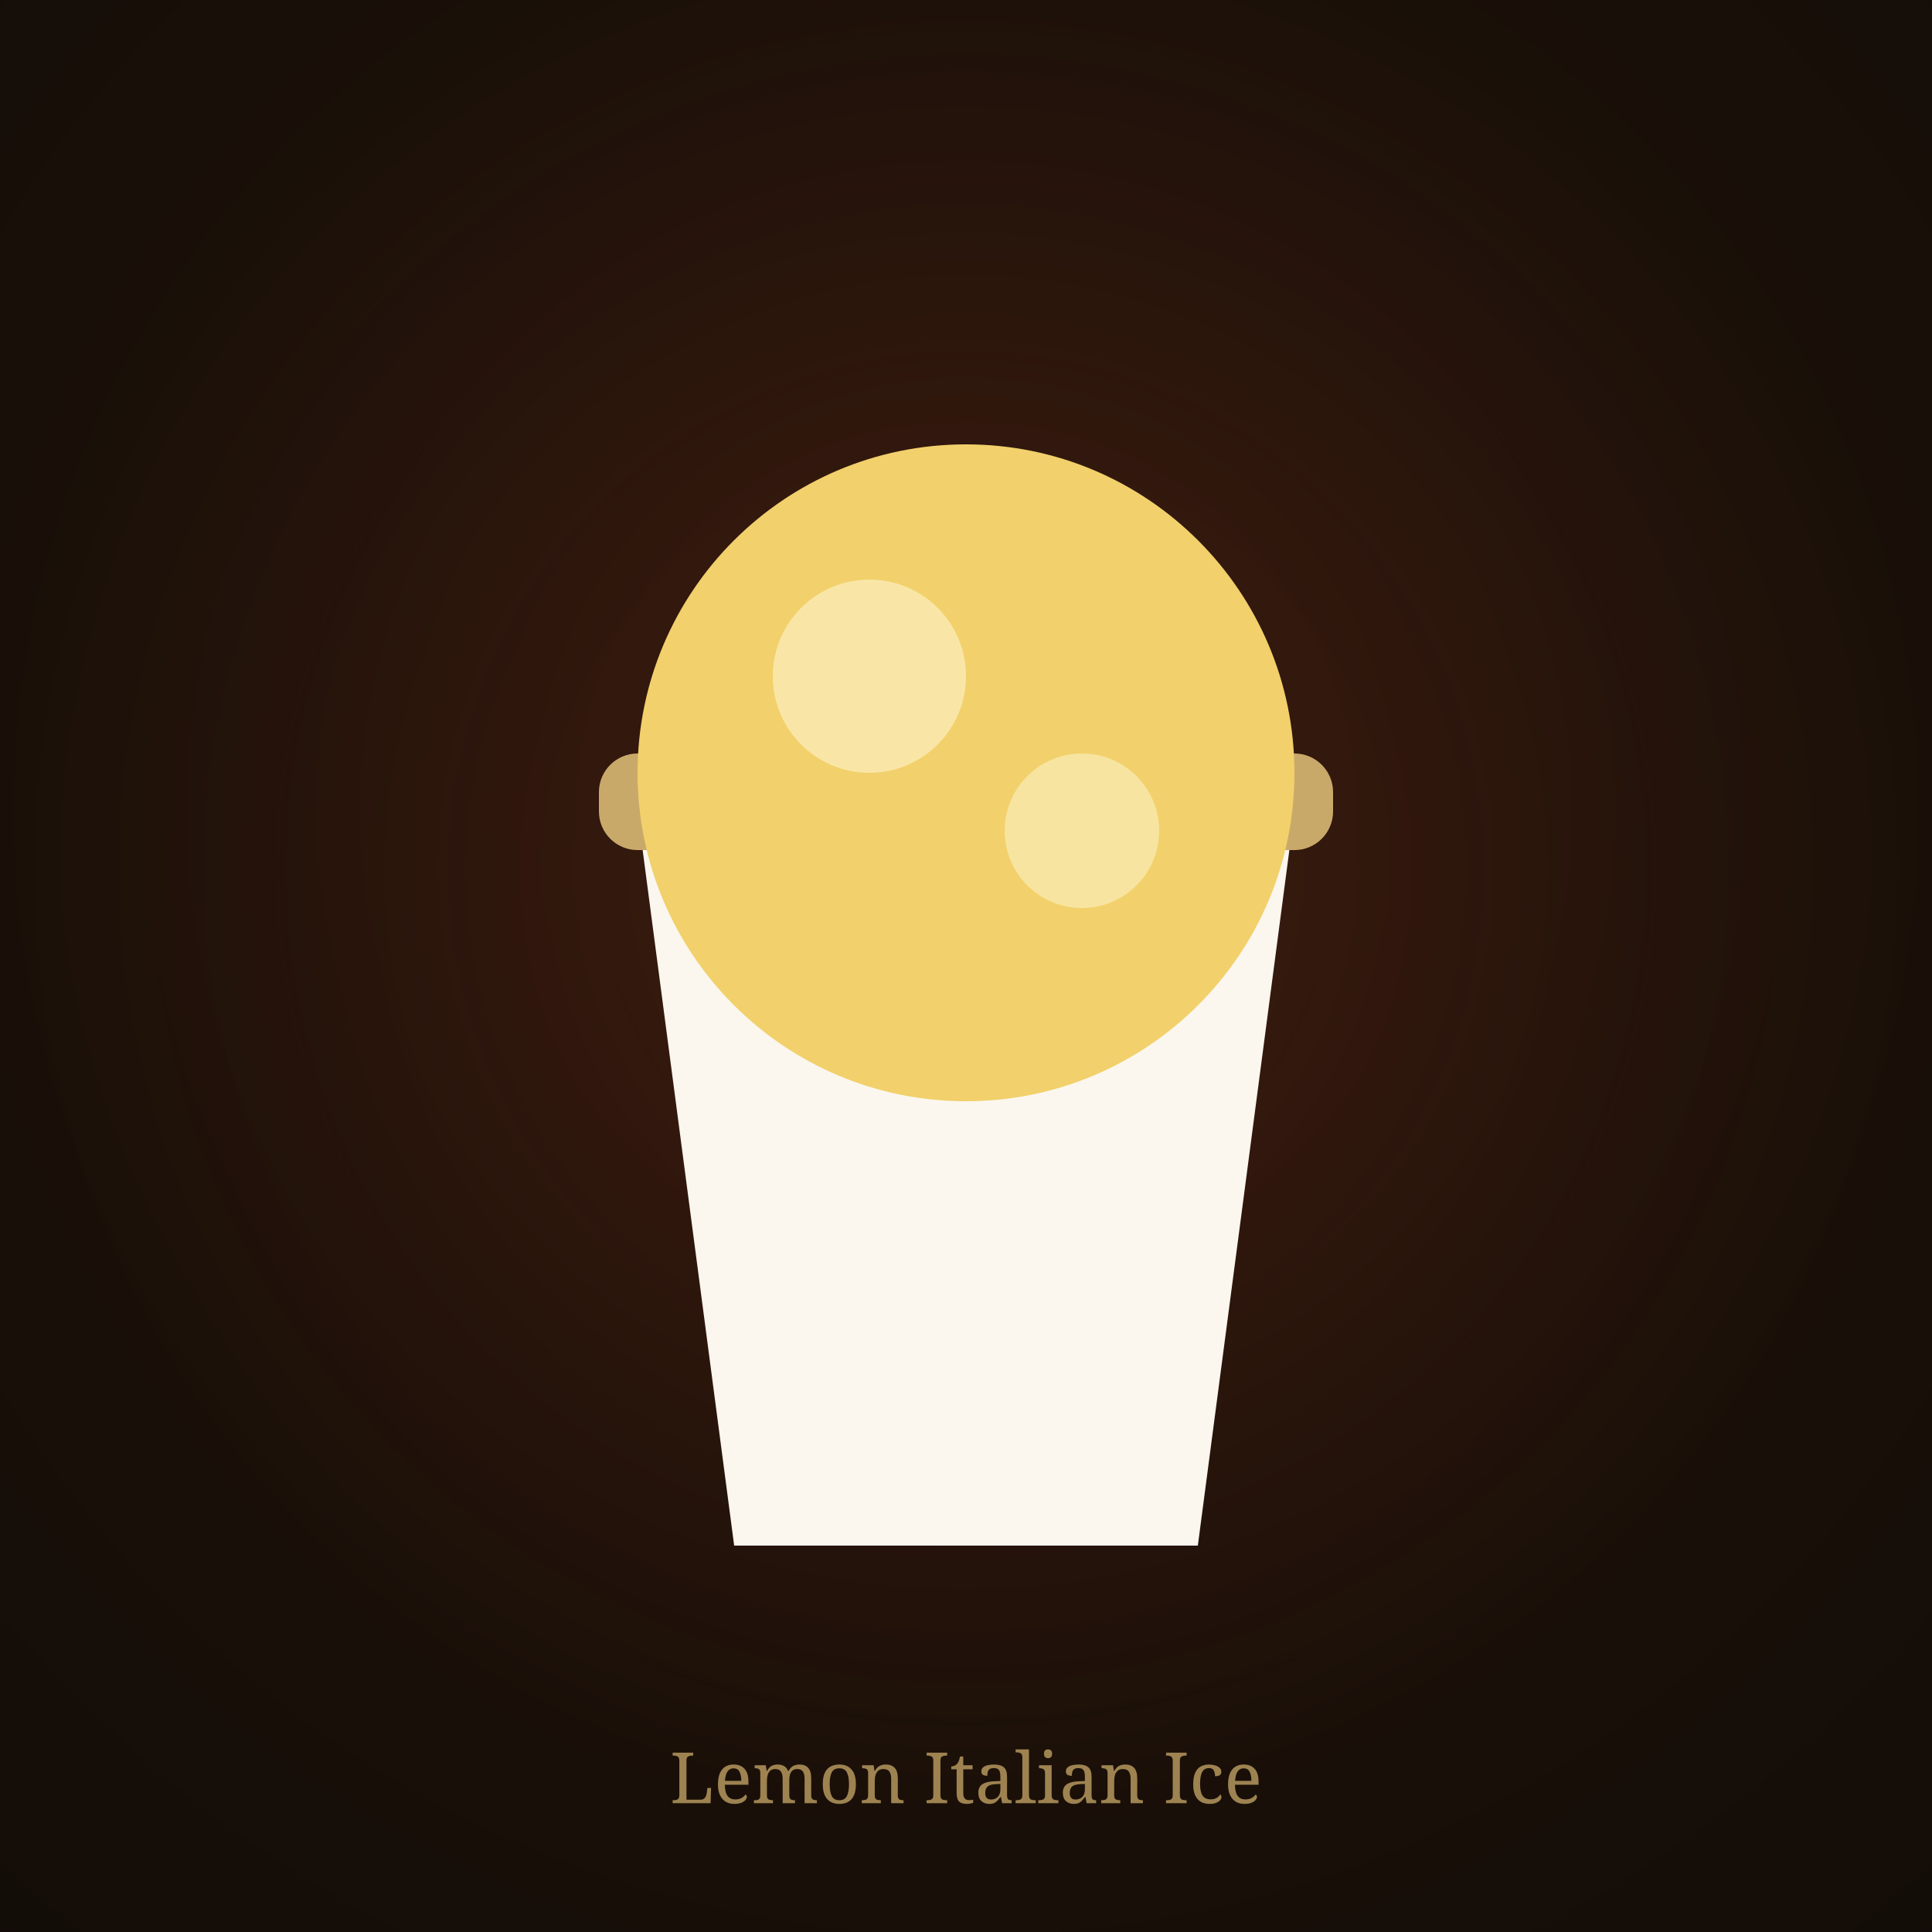
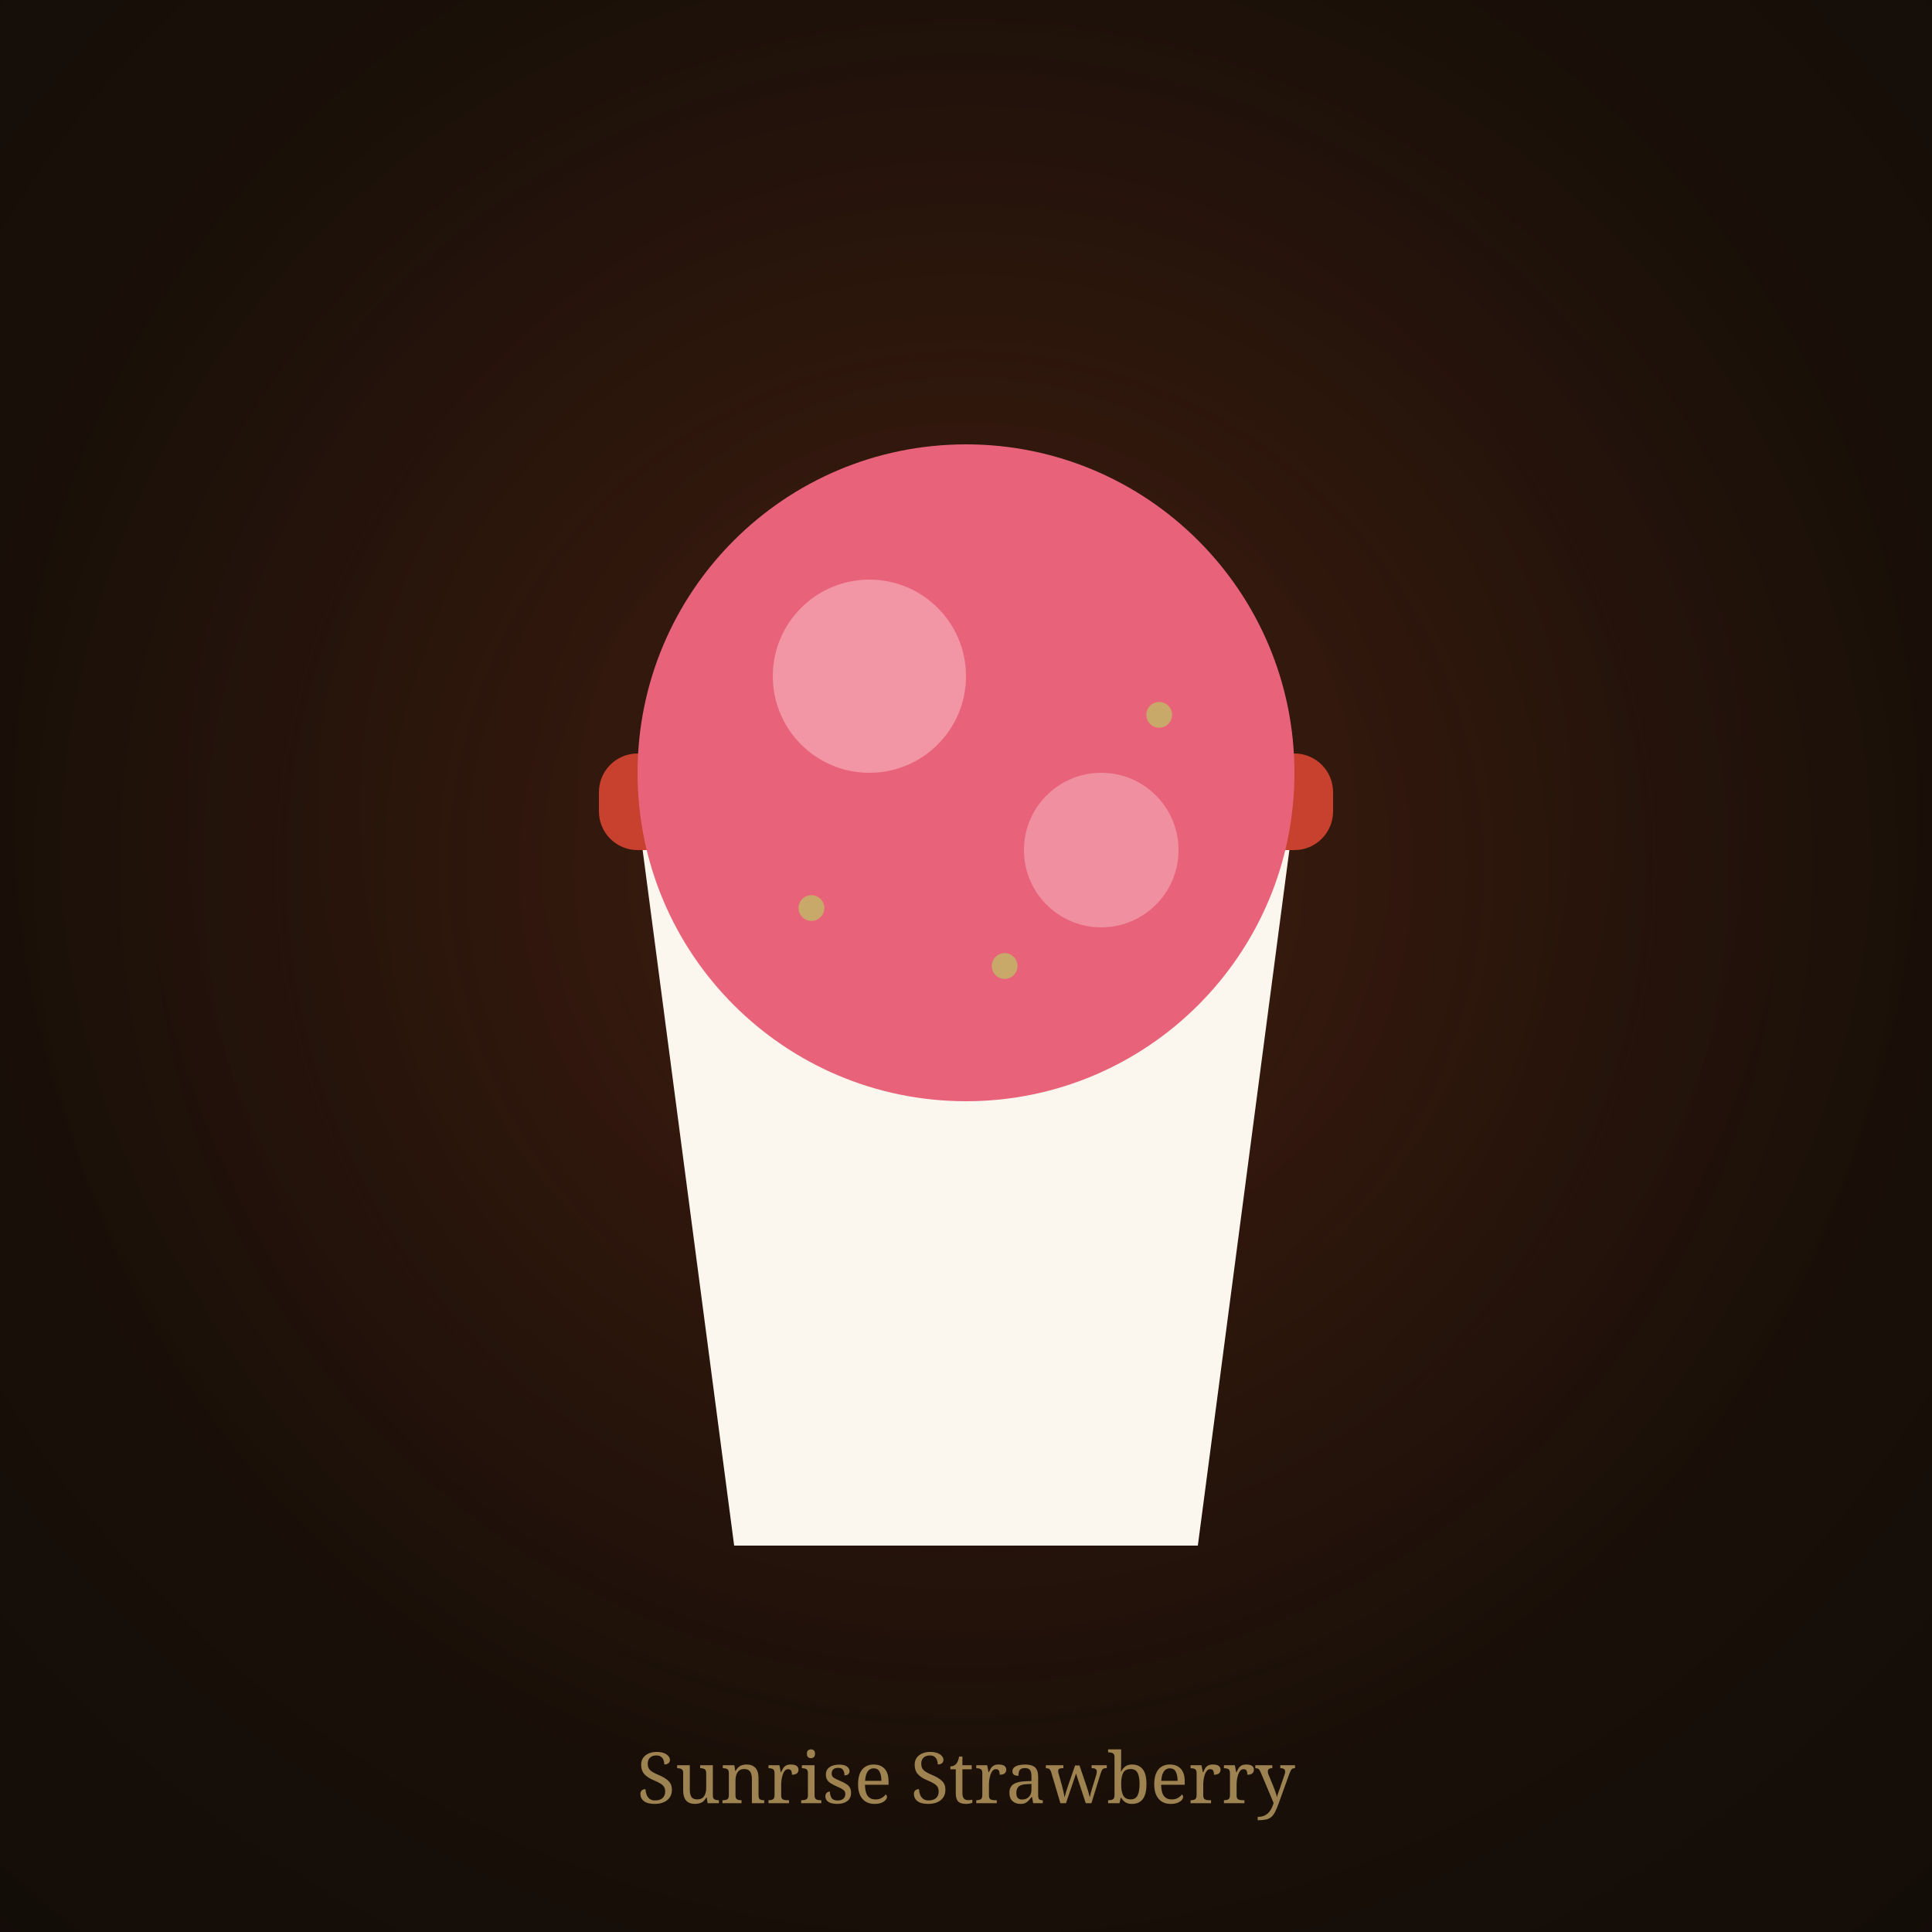
<svg xmlns="http://www.w3.org/2000/svg" width="600" height="600" viewBox="0 0 600 600">
  <defs>
    <radialGradient id="bg" cx="50%" cy="42%" r="80%">
      <stop offset="0%" stop-color="#241509" />
      <stop offset="100%" stop-color="#120C08" />
    </radialGradient>
    <radialGradient id="halo" cx="50%" cy="45%" r="50%">
      <stop offset="0%" stop-color="#C8402E" stop-opacity="0.18" />
      <stop offset="100%" stop-color="#C8402E" stop-opacity="0" />
    </radialGradient>
  </defs>
  <rect width="600" height="600" fill="url(#bg)" />
  <rect width="600" height="600" fill="url(#halo)" />
  <path d="M198 252 L402 252 L372 480 L228 480 Z" fill="#FBF7EE" />
-   <rect x="186" y="234" width="228" height="30" rx="12" fill="#C9A96A" />
-   <circle cx="300" cy="240" r="102" fill="#F2D06B" />
-   <circle cx="270" cy="210" r="30" fill="#F9E9AE" opacity="0.9" />
-   <circle cx="336" cy="258" r="24" fill="#F9E9AE" opacity="0.8" />
-   <text x="300" y="560" text-anchor="middle" font-family="Georgia, serif" font-size="22" fill="#C9A96A" opacity="0.75">Lemon Italian Ice</text>
+   <rect x="186" y="234" width="228" height="30" rx="12" fill="#C8402E" />
+   <circle cx="300" cy="240" r="102" fill="#E8637A" />
+   <circle cx="270" cy="210" r="30" fill="#F39AA9" opacity="0.9" />
+   <circle cx="342" cy="264" r="24" fill="#F39AA9" opacity="0.8" />
+   <g fill="#C9A96A">
+     <circle cx="252" cy="282" r="4" />
+     <circle cx="312" cy="300" r="4" />
+     <circle cx="360" cy="222" r="4" />
+   </g>
+   <text x="300" y="560" text-anchor="middle" font-family="Georgia, serif" font-size="22" fill="#C9A96A" opacity="0.75">Sunrise Strawberry</text>
</svg>
